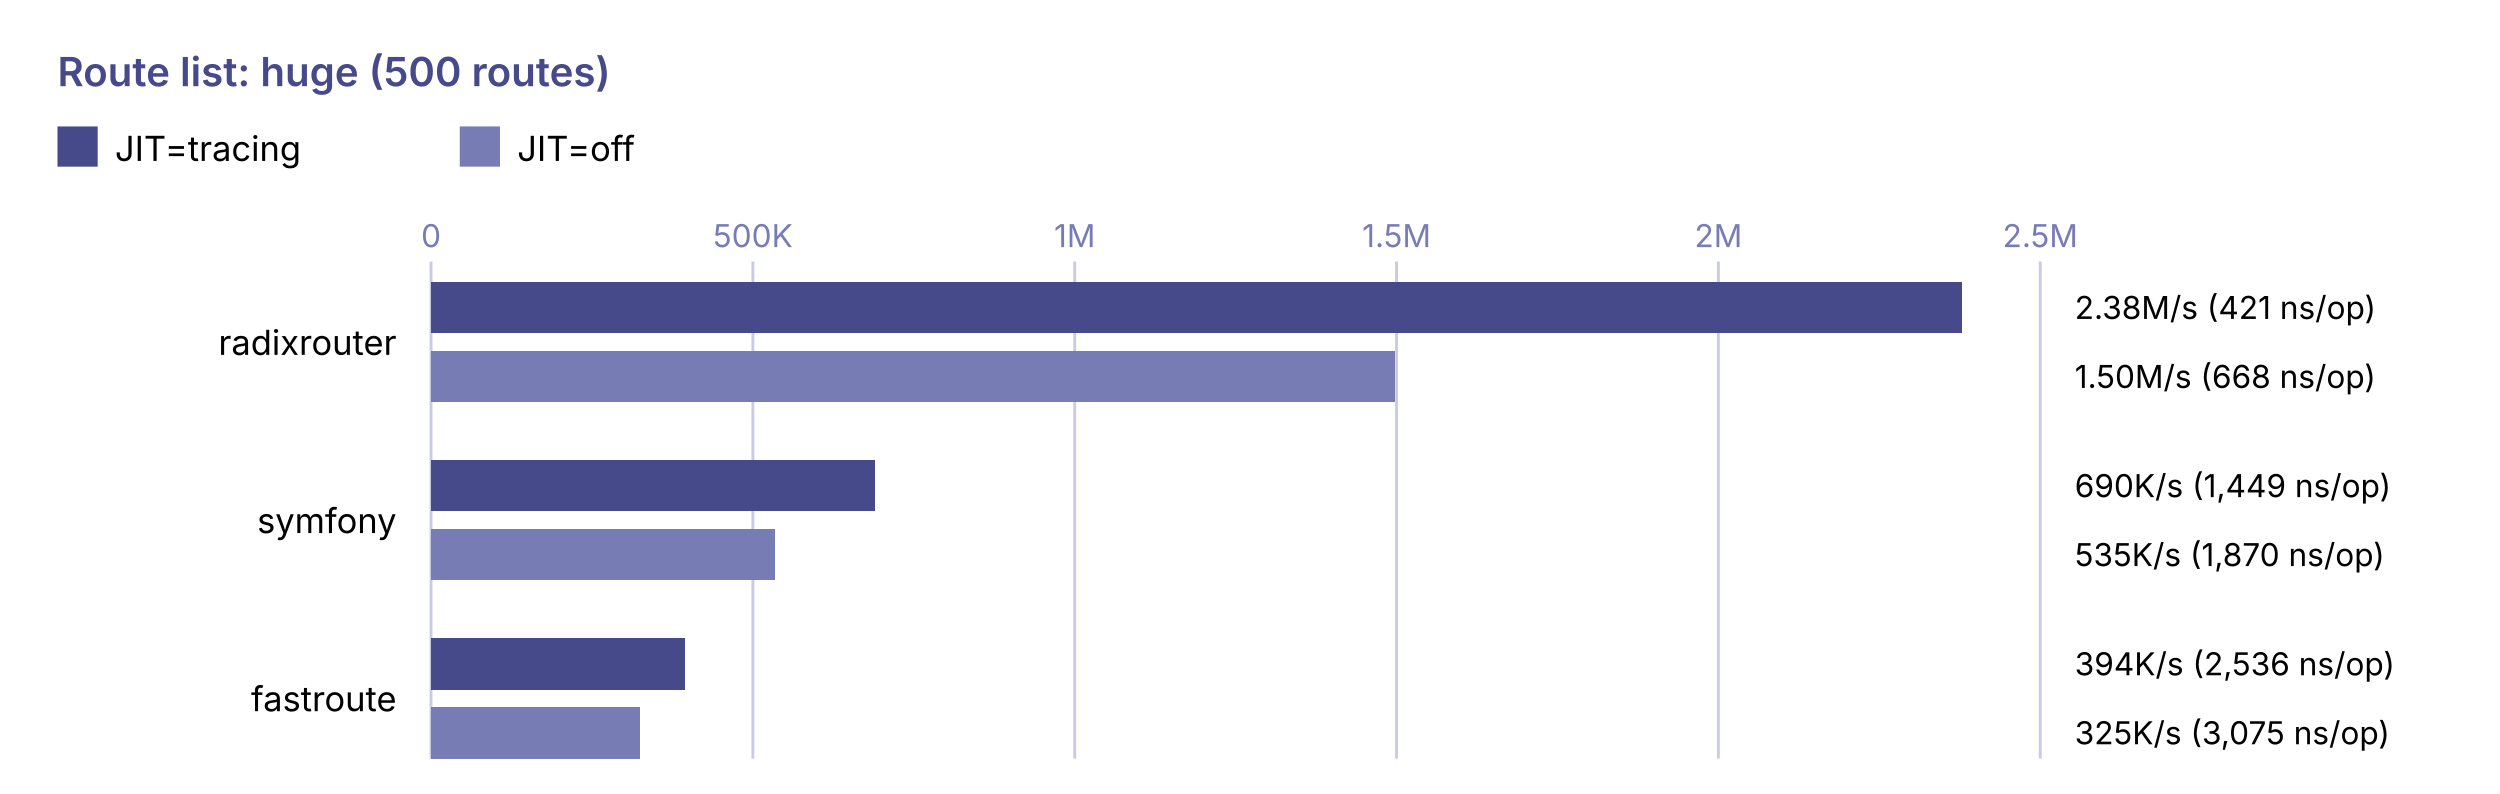
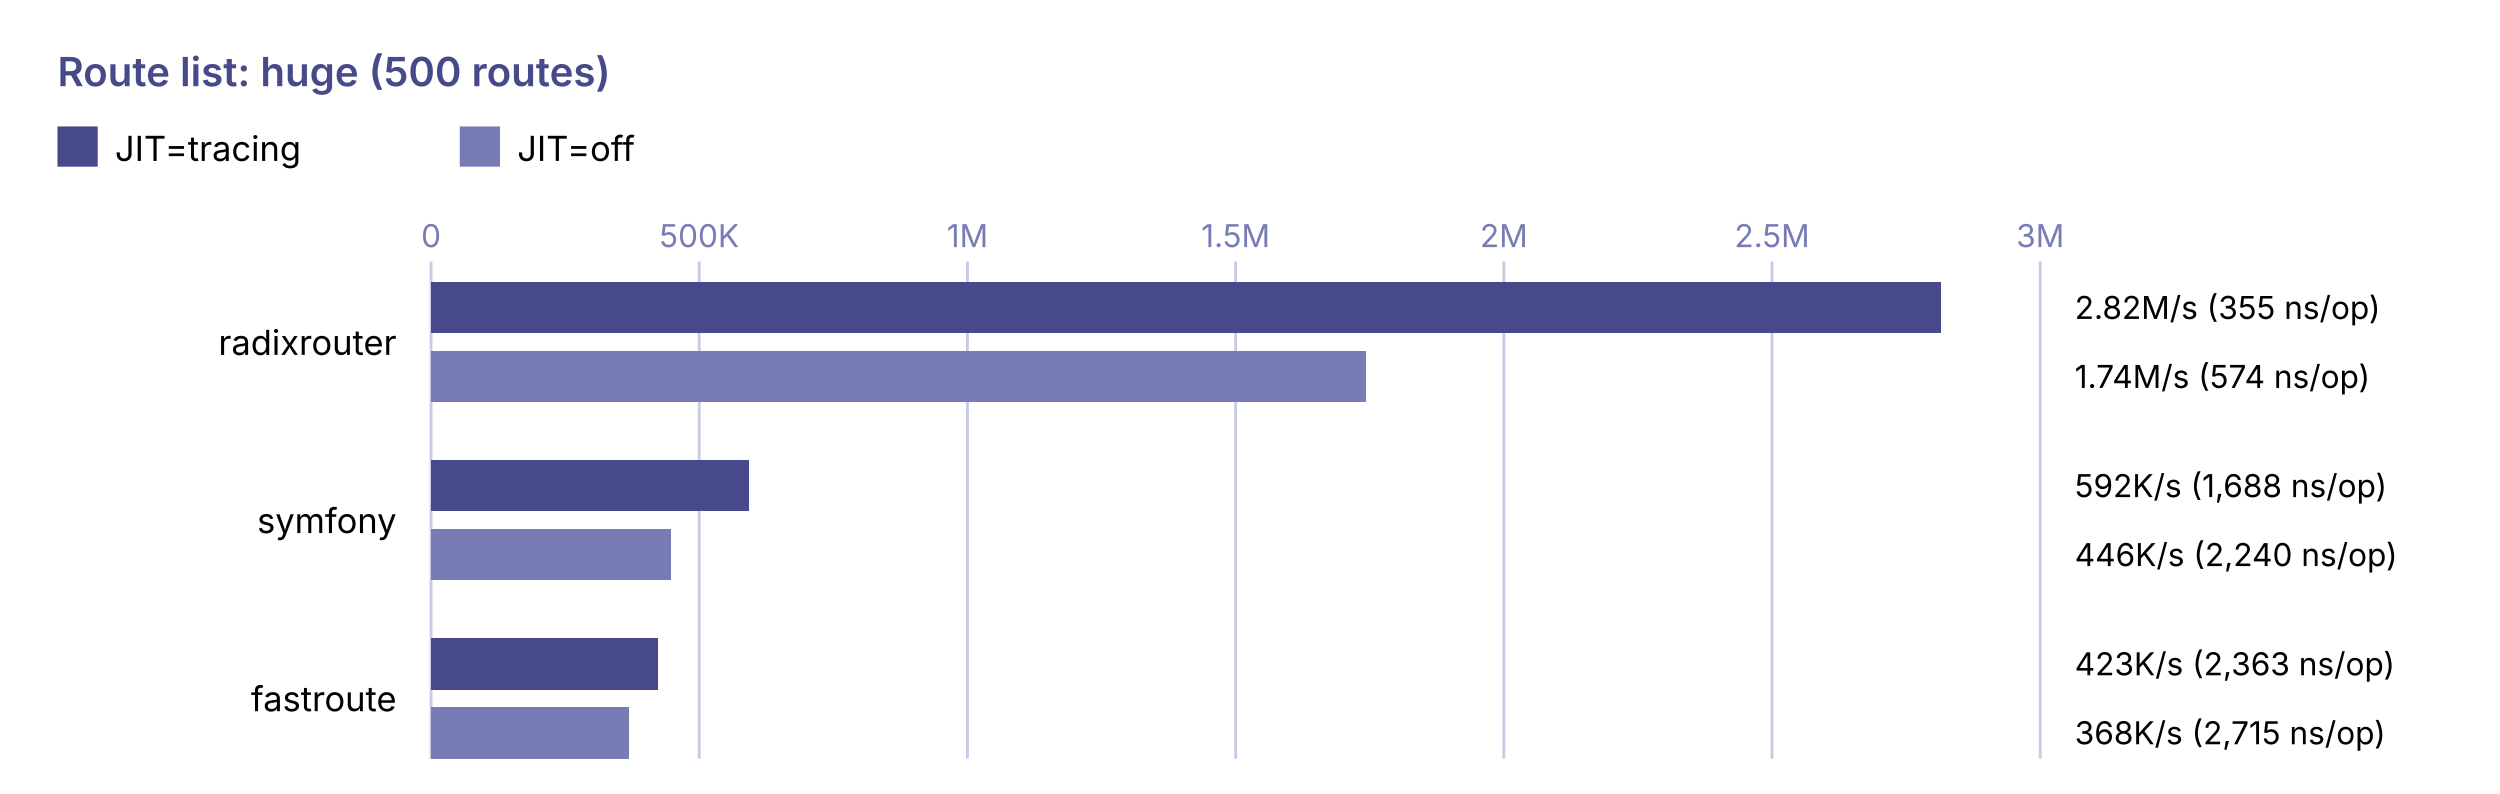
<svg xmlns="http://www.w3.org/2000/svg" viewBox="0 0 870 276" font-family="system-ui, -apple-system, 'Segoe UI', sans-serif">
  <style>.fg{fill:#000000}.accent{fill:#474A8A}.bar{shape-rendering:crispEdges}.div{stroke:#C9CBE6;stroke-width:1}.tick{fill:#787CB5}@media(prefers-color-scheme:dark){.fg{fill:#E6E6E6}.accent{fill:#B0B3D6}.tick{fill:#B0B3D6}}</style>
  <text class="accent" x="20" y="30" font-size="14" font-weight="600">Route list: huge (500 routes)</text>
  <rect x="20" y="44" width="14" height="14" fill="#474A8A" />
  <text class="fg" x="40" y="56" font-size="12">JIT=tracing</text>
  <rect x="160" y="44" width="14" height="14" fill="#787CB5" />
  <text class="fg" x="180" y="56" font-size="12">JIT=off</text>
  <text class="tick" x="150.00" y="86.0" text-anchor="middle" font-size="11">0</text>
-   <line class="div" x1="262.00" y1="91.0" x2="262.00" y2="264.0" />
-   <text class="tick" x="262.00" y="86.0" text-anchor="middle" font-size="11">500K</text>
-   <line class="div" x1="374.00" y1="91.0" x2="374.00" y2="264.0" />
-   <text class="tick" x="374.00" y="86.0" text-anchor="middle" font-size="11">1M</text>
-   <line class="div" x1="486.00" y1="91.0" x2="486.00" y2="264.0" />
-   <text class="tick" x="486.00" y="86.0" text-anchor="middle" font-size="11">1.5M</text>
-   <line class="div" x1="598.00" y1="91.0" x2="598.00" y2="264.0" />
-   <text class="tick" x="598.00" y="86.0" text-anchor="middle" font-size="11">2M</text>
+   <line class="div" x1="243.33" y1="91.0" x2="243.33" y2="264.0" />
+   <text class="tick" x="243.33" y="86.0" text-anchor="middle" font-size="11">500K</text>
+   <line class="div" x1="336.67" y1="91.0" x2="336.67" y2="264.0" />
+   <text class="tick" x="336.67" y="86.0" text-anchor="middle" font-size="11">1M</text>
+   <line class="div" x1="430.00" y1="91.0" x2="430.00" y2="264.0" />
+   <text class="tick" x="430.00" y="86.0" text-anchor="middle" font-size="11">1.5M</text>
+   <line class="div" x1="523.33" y1="91.0" x2="523.33" y2="264.0" />
+   <text class="tick" x="523.33" y="86.0" text-anchor="middle" font-size="11">2M</text>
+   <line class="div" x1="616.67" y1="91.0" x2="616.67" y2="264.0" />
+   <text class="tick" x="616.67" y="86.0" text-anchor="middle" font-size="11">2.5M</text>
  <line class="div" x1="710.00" y1="91.0" x2="710.00" y2="264.0" />
-   <text class="tick" x="710.00" y="86.0" text-anchor="middle" font-size="11">2.5M</text>
+   <text class="tick" x="710.00" y="86.0" text-anchor="middle" font-size="11">3M</text>
  <line class="div" x1="150" y1="91.0" x2="150" y2="264.0" />
  <text class="fg" x="138" y="123.5" text-anchor="end" font-size="12">radixrouter</text>
-   <rect class="bar" x="150" y="98.0" width="532.63" height="18" fill="#474A8A" />
-   <text class="fg" x="722" y="111.0" font-size="11">2.38M/s  (421 ns/op)</text>
-   <rect class="bar" x="150" y="122.0" width="335.41" height="18" fill="#787CB5" />
-   <text class="fg" x="722" y="135.0" font-size="11">1.50M/s  (668 ns/op)</text>
+   <rect class="bar" x="150" y="98.0" width="525.56" height="18" fill="#474A8A" />
+   <text class="fg" x="722" y="111.0" font-size="11">2.82M/s  (355 ns/op)</text>
+   <rect class="bar" x="150" y="122.0" width="325.25" height="18" fill="#787CB5" />
+   <text class="fg" x="722" y="135.0" font-size="11">1.74M/s  (574 ns/op)</text>
  <text class="fg" x="138" y="185.5" text-anchor="end" font-size="12">symfony</text>
-   <rect class="bar" x="150" y="160.0" width="154.63" height="18" fill="#474A8A" />
-   <text class="fg" x="722" y="173.0" font-size="11">690K/s  (1,449 ns/op)</text>
-   <rect class="bar" x="150" y="184.0" width="119.78" height="18" fill="#787CB5" />
-   <text class="fg" x="722" y="197.0" font-size="11">535K/s  (1,870 ns/op)</text>
+   <rect class="bar" x="150" y="160.0" width="110.59" height="18" fill="#474A8A" />
+   <text class="fg" x="722" y="173.0" font-size="11">592K/s  (1,688 ns/op)</text>
+   <rect class="bar" x="150" y="184.0" width="83.34" height="18" fill="#787CB5" />
+   <text class="fg" x="722" y="197.0" font-size="11">446K/s  (2,240 ns/op)</text>
  <text class="fg" x="138" y="247.5" text-anchor="end" font-size="12">fastroute</text>
-   <rect class="bar" x="150" y="222.0" width="88.33" height="18" fill="#474A8A" />
-   <text class="fg" x="722" y="235.0" font-size="11">394K/s  (2,536 ns/op)</text>
-   <rect class="bar" x="150" y="246.0" width="72.84" height="18" fill="#787CB5" />
-   <text class="fg" x="722" y="259.0" font-size="11">325K/s  (3,075 ns/op)</text>
+   <rect class="bar" x="150" y="222.0" width="78.98" height="18" fill="#474A8A" />
+   <text class="fg" x="722" y="235.0" font-size="11">423K/s  (2,363 ns/op)</text>
+   <rect class="bar" x="150" y="246.0" width="68.75" height="18" fill="#787CB5" />
+   <text class="fg" x="722" y="259.0" font-size="11">368K/s  (2,715 ns/op)</text>
</svg>
